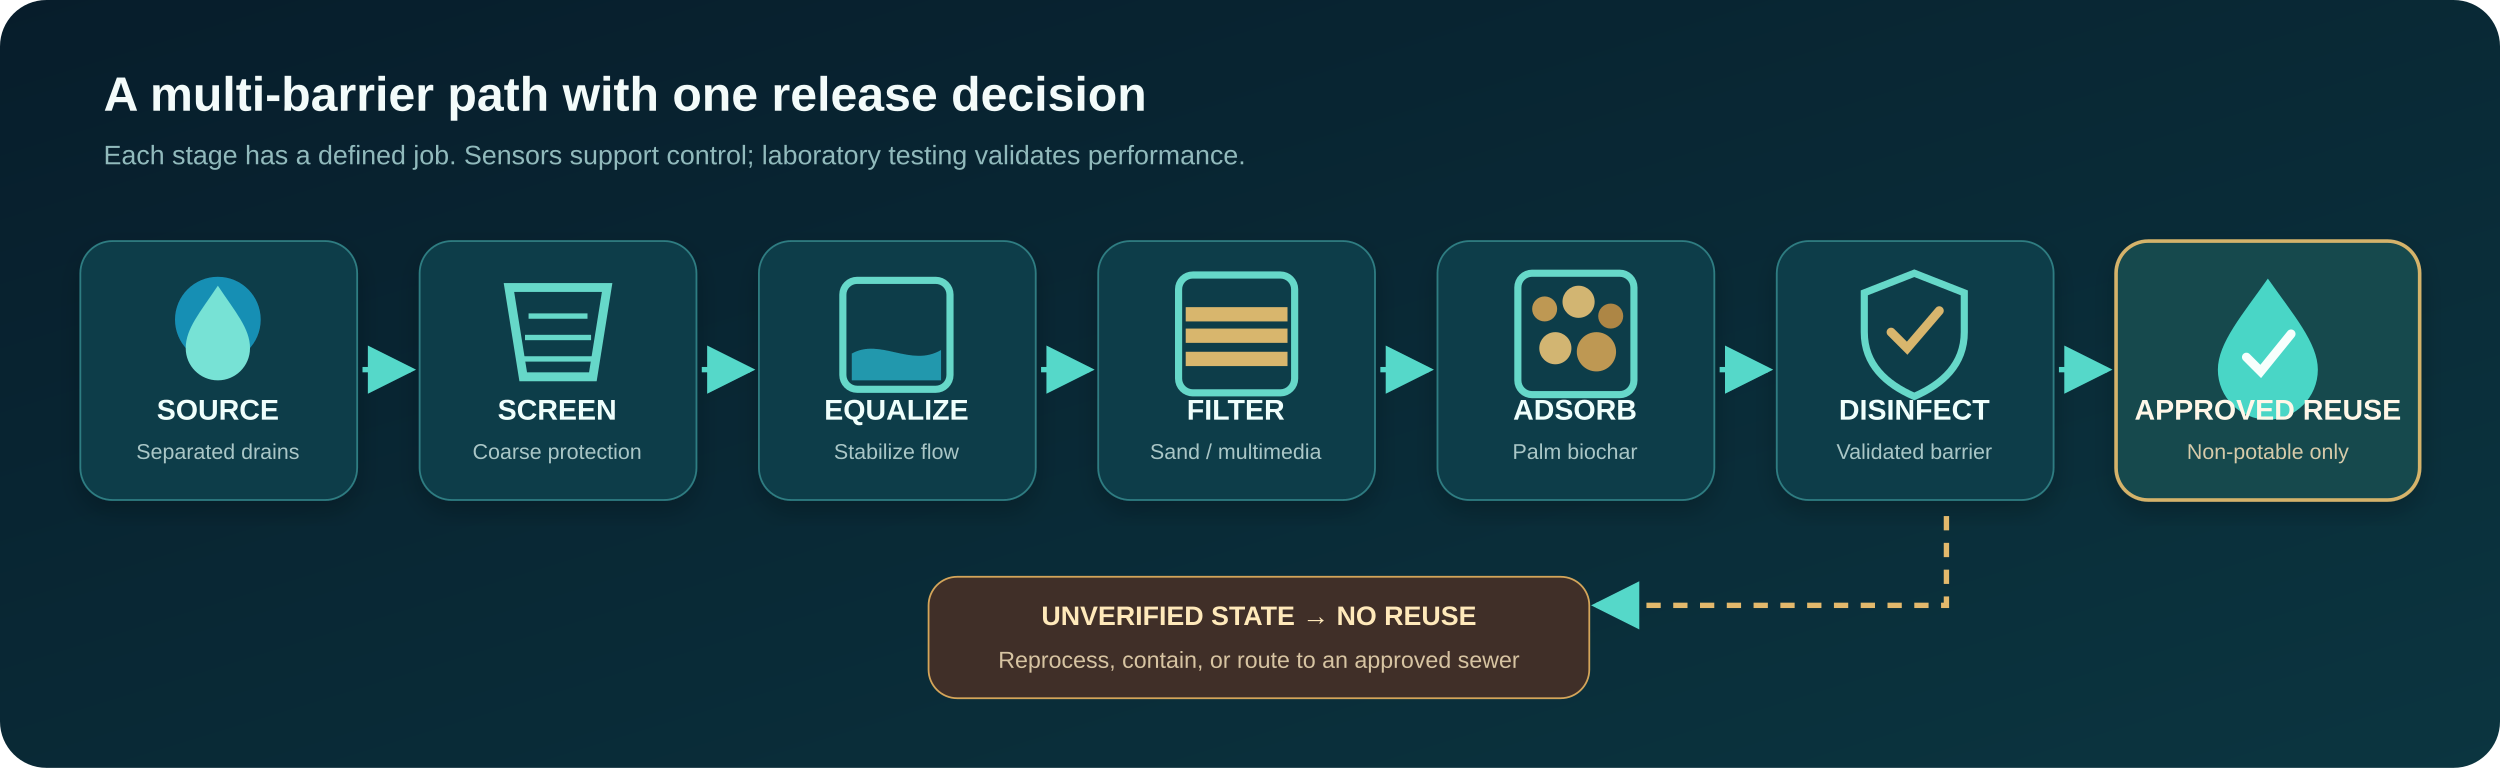
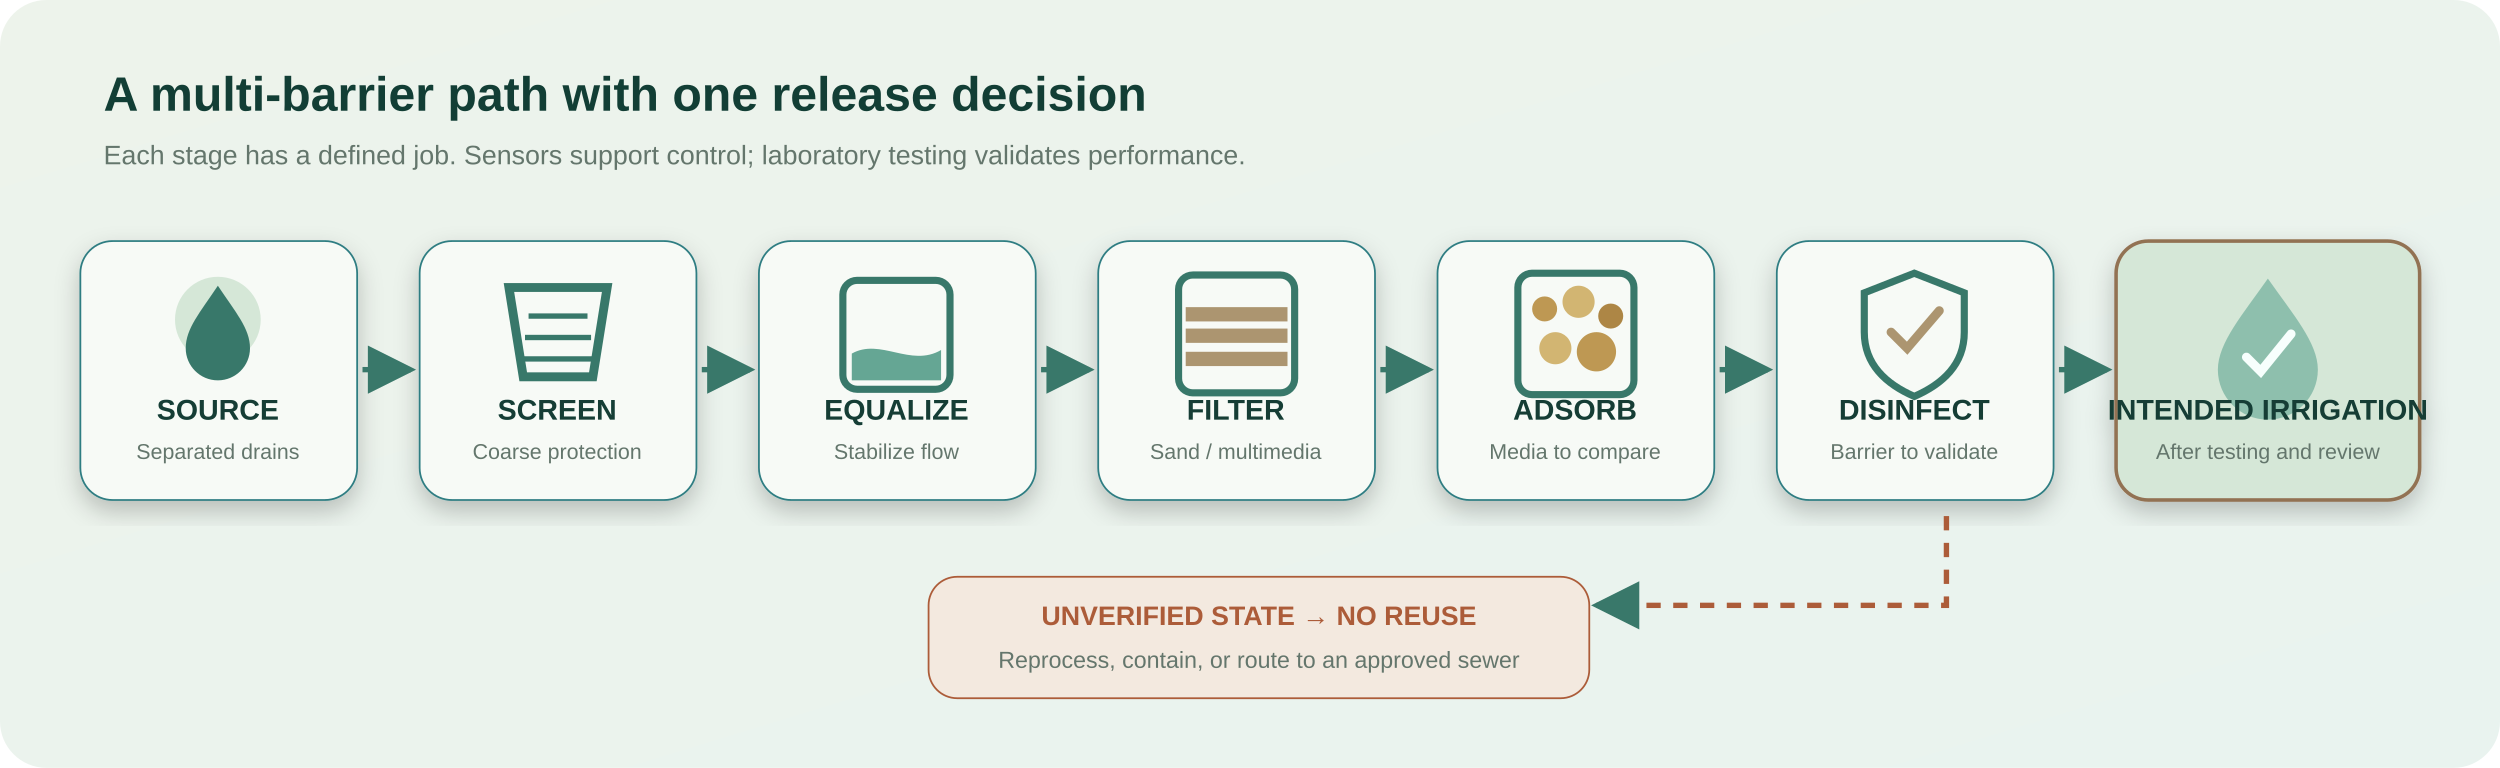
<svg xmlns="http://www.w3.org/2000/svg" viewBox="0 0 1400 430" role="img" aria-labelledby="title desc">
  <defs>
    <linearGradient id="bg" x1="0" y1="0" x2="1" y2="1">
-       <stop stop-color="#071d2b" />
-       <stop offset="1" stop-color="#0b3540" />
+       <stop stop-color="#edf3eb" />
+       <stop offset="1" stop-color="#e9f3ef" />
    </linearGradient>
    <marker id="arrow" markerWidth="9" markerHeight="9" refX="8" refY="4.5" orient="auto">
-       <path d="M0 0 9 4.5 0 9Z" fill="#55d8c9" />
+       <path d="M0 0 9 4.5 0 9Z" fill="#39786a" />
    </marker>
    <filter id="shadow">
      <feDropShadow dx="0" dy="6" stdDeviation="7" flood-opacity=".22" />
    </filter>
  </defs>
  <rect width="1400" height="430" rx="26" fill="url(#bg)" />
-   <text x="58" y="62" fill="#f3fbfa" font-family="Arial, Helvetica, sans-serif" font-size="27" font-weight="700">A multi-barrier path with one release decision</text>
-   <text x="58" y="92" fill="#91babc" font-family="Arial, Helvetica, sans-serif" font-size="15">Each stage has a defined job. Sensors support control; laboratory testing validates performance.</text>
+   <text x="58" y="62" fill="#123e35" font-family="Arial, Helvetica, sans-serif" font-size="27" font-weight="700">A multi-barrier path with one release decision</text>
+   <text x="58" y="92" fill="#64766c" font-family="Arial, Helvetica, sans-serif" font-size="15">Each stage has a defined job. Sensors support control; laboratory testing validates performance.</text>
  <g font-family="Arial, Helvetica, sans-serif" filter="url(#shadow)">
    <g transform="translate(45 135)">
-       <rect width="155" height="145" rx="18" fill="#103c48" stroke="#2f7d82" />
-       <circle cx="77" cy="44" r="24" fill="#168fb4" />
-       <path d="M77 25c-10 15-18 24-18 35a18 18 0 0 0 36 0c0-11-8-20-18-35Z" fill="#77e2d5" />
-       <text x="77" y="100" fill="#effffc" font-size="16" font-weight="700" text-anchor="middle">SOURCE</text>
-       <text x="77" y="122" fill="#a9c7c7" font-size="12" text-anchor="middle">Separated drains</text>
+       <rect width="155" height="145" rx="18" fill="#f7faf6" stroke="#2f7d82" />
+       <circle cx="77" cy="44" r="24" fill="#d5e7d7" />
+       <path d="M77 25c-10 15-18 24-18 35a18 18 0 0 0 36 0c0-11-8-20-18-35Z" fill="#39786a" />
+       <text x="77" y="100" fill="#123e35" font-size="16" font-weight="700" text-anchor="middle">SOURCE</text>
+       <text x="77" y="122" fill="#64766c" font-size="12" text-anchor="middle">Separated drains</text>
    </g>
    <g transform="translate(235 135)">
-       <rect width="155" height="145" rx="18" fill="#103c48" stroke="#2f7d82" />
-       <path d="M50 26h55l-8 50H58Z" fill="none" stroke="#66d8c9" stroke-width="5" />
-       <path d="M61 42h33M59 54h37M57 66h41" stroke="#66d8c9" stroke-width="3" />
-       <text x="77" y="100" fill="#effffc" font-size="16" font-weight="700" text-anchor="middle">SCREEN</text>
-       <text x="77" y="122" fill="#a9c7c7" font-size="12" text-anchor="middle">Coarse protection</text>
+       <rect width="155" height="145" rx="18" fill="#f7faf6" stroke="#2f7d82" />
+       <path d="M50 26h55l-8 50H58Z" fill="none" stroke="#39786a" stroke-width="5" />
+       <path d="M61 42h33M59 54h37M57 66h41" stroke="#39786a" stroke-width="3" />
+       <text x="77" y="100" fill="#123e35" font-size="16" font-weight="700" text-anchor="middle">SCREEN</text>
+       <text x="77" y="122" fill="#64766c" font-size="12" text-anchor="middle">Coarse protection</text>
    </g>
    <g transform="translate(425 135)">
-       <rect width="155" height="145" rx="18" fill="#103c48" stroke="#2f7d82" />
-       <rect x="47" y="22" width="60" height="61" rx="8" fill="none" stroke="#66d8c9" stroke-width="4" />
-       <path d="M52 63c16-9 33 8 50-2v17H52Z" fill="#2298ad" />
-       <text x="77" y="100" fill="#effffc" font-size="16" font-weight="700" text-anchor="middle">EQUALIZE</text>
-       <text x="77" y="122" fill="#a9c7c7" font-size="12" text-anchor="middle">Stabilize flow</text>
+       <rect width="155" height="145" rx="18" fill="#f7faf6" stroke="#2f7d82" />
+       <rect x="47" y="22" width="60" height="61" rx="8" fill="none" stroke="#39786a" stroke-width="4" />
+       <path d="M52 63c16-9 33 8 50-2v17H52Z" fill="#65a694" />
+       <text x="77" y="100" fill="#123e35" font-size="16" font-weight="700" text-anchor="middle">EQUALIZE</text>
+       <text x="77" y="122" fill="#64766c" font-size="12" text-anchor="middle">Stabilize flow</text>
    </g>
    <g transform="translate(615 135)">
-       <rect width="155" height="145" rx="18" fill="#103c48" stroke="#2f7d82" />
-       <rect x="45" y="19" width="65" height="66" rx="8" fill="none" stroke="#66d8c9" stroke-width="4" />
-       <path d="M49 41h57M49 53h57M49 66h57" stroke="#d8b66d" stroke-width="8" />
-       <text x="77" y="100" fill="#effffc" font-size="16" font-weight="700" text-anchor="middle">FILTER</text>
-       <text x="77" y="122" fill="#a9c7c7" font-size="12" text-anchor="middle">Sand / multimedia</text>
+       <rect width="155" height="145" rx="18" fill="#f7faf6" stroke="#2f7d82" />
+       <rect x="45" y="19" width="65" height="66" rx="8" fill="none" stroke="#39786a" stroke-width="4" />
+       <path d="M49 41h57M49 53h57M49 66h57" stroke="#ac956f" stroke-width="8" />
+       <text x="77" y="100" fill="#123e35" font-size="16" font-weight="700" text-anchor="middle">FILTER</text>
+       <text x="77" y="122" fill="#64766c" font-size="12" text-anchor="middle">Sand / multimedia</text>
    </g>
    <g transform="translate(805 135)">
-       <rect width="155" height="145" rx="18" fill="#103c48" stroke="#2f7d82" />
-       <rect x="45" y="18" width="65" height="68" rx="8" fill="none" stroke="#66d8c9" stroke-width="4" />
+       <rect width="155" height="145" rx="18" fill="#f7faf6" stroke="#2f7d82" />
+       <rect x="45" y="18" width="65" height="68" rx="8" fill="none" stroke="#39786a" stroke-width="4" />
      <circle cx="60" cy="38" r="7" fill="#be9852" />
      <circle cx="79" cy="34" r="9" fill="#d2b572" />
      <circle cx="97" cy="42" r="7" fill="#ad8645" />
      <circle cx="66" cy="60" r="9" fill="#d2b572" />
      <circle cx="89" cy="62" r="11" fill="#be9852" />
-       <text x="77" y="100" fill="#effffc" font-size="16" font-weight="700" text-anchor="middle">ADSORB</text>
-       <text x="77" y="122" fill="#a9c7c7" font-size="12" text-anchor="middle">Palm biochar</text>
+       <text x="77" y="100" fill="#123e35" font-size="16" font-weight="700" text-anchor="middle">ADSORB</text>
+       <text x="77" y="122" fill="#64766c" font-size="12" text-anchor="middle">Media to compare</text>
    </g>
    <g transform="translate(995 135)">
-       <rect width="155" height="145" rx="18" fill="#103c48" stroke="#2f7d82" />
-       <path d="M77 18 105 29v22c0 18-12 29-28 36-16-7-28-18-28-36V29Z" fill="none" stroke="#66d8c9" stroke-width="4" />
-       <path d="m64 51 9 9 18-21" fill="none" stroke="#d8b66d" stroke-width="5" stroke-linecap="round" />
-       <text x="77" y="100" fill="#effffc" font-size="16" font-weight="700" text-anchor="middle">DISINFECT</text>
-       <text x="77" y="122" fill="#a9c7c7" font-size="12" text-anchor="middle">Validated barrier</text>
+       <rect width="155" height="145" rx="18" fill="#f7faf6" stroke="#2f7d82" />
+       <path d="M77 18 105 29v22c0 18-12 29-28 36-16-7-28-18-28-36V29Z" fill="none" stroke="#39786a" stroke-width="4" />
+       <path d="m64 51 9 9 18-21" fill="none" stroke="#ac956f" stroke-width="5" stroke-linecap="round" />
+       <text x="77" y="100" fill="#123e35" font-size="16" font-weight="700" text-anchor="middle">DISINFECT</text>
+       <text x="77" y="122" fill="#64766c" font-size="12" text-anchor="middle">Barrier to validate</text>
    </g>
    <g transform="translate(1185 135)">
-       <rect width="170" height="145" rx="18" fill="#12494d" stroke="#d5b36b" stroke-width="2" />
-       <path d="M85 21c-14 20-28 36-28 51a28 28 0 0 0 56 0c0-15-14-31-28-51Z" fill="#48d6c6" />
+       <rect width="170" height="145" rx="18" fill="#d5e7d7" stroke="#927253" stroke-width="2" />
+       <path d="M85 21c-14 20-28 36-28 51a28 28 0 0 0 56 0c0-15-14-31-28-51Z" fill="#8ebfad" />
      <path d="m73 65 8 8 17-21" fill="none" stroke="#f7fffd" stroke-width="5" stroke-linecap="round" />
-       <text x="85" y="100" fill="#fff7e8" font-size="16" font-weight="700" text-anchor="middle">APPROVED REUSE</text>
-       <text x="85" y="122" fill="#d7caa9" font-size="12" text-anchor="middle">Non-potable only</text>
+       <text x="85" y="100" fill="#123e35" font-size="16" font-weight="700" text-anchor="middle">INTENDED IRRIGATION</text>
+       <text x="85" y="122" fill="#64766c" font-size="12" text-anchor="middle">After testing and review</text>
    </g>
  </g>
-   <g stroke="#55d8c9" stroke-width="3" marker-end="url(#arrow)">
+   <g stroke="#39786a" stroke-width="3" marker-end="url(#arrow)">
    <path d="M203 207h27" />
    <path d="M393 207h27" />
    <path d="M583 207h27" />
    <path d="M773 207h27" />
    <path d="M963 207h27" />
    <path d="M1153 207h27" />
  </g>
-   <path d="M1090 289v50H894" fill="none" stroke="#e3b96c" stroke-width="3" stroke-dasharray="8 7" marker-end="url(#arrow)" />
-   <rect x="520" y="323" width="370" height="68" rx="16" fill="#402f28" stroke="#d4a55a" />
-   <text x="705" y="350" text-anchor="middle" fill="#ffe9ba" font-family="Arial, Helvetica, sans-serif" font-size="15" font-weight="700">UNVERIFIED STATE → NO REUSE</text>
-   <text x="705" y="374" text-anchor="middle" fill="#d7c4a2" font-family="Arial, Helvetica, sans-serif" font-size="13">Reprocess, contain, or route to an approved sewer</text>
+   <path d="M1090 289v50H894" fill="none" stroke="#ac5c39" stroke-width="3" stroke-dasharray="8 7" marker-end="url(#arrow)" />
+   <rect x="520" y="323" width="370" height="68" rx="16" fill="#f3e9df" stroke="#ac5c39" />
+   <text x="705" y="350" text-anchor="middle" fill="#ac5c39" font-family="Arial, Helvetica, sans-serif" font-size="15" font-weight="700">UNVERIFIED STATE → NO REUSE</text>
+   <text x="705" y="374" text-anchor="middle" fill="#64766c" font-family="Arial, Helvetica, sans-serif" font-size="13">Reprocess, contain, or route to an approved sewer</text>
</svg>
